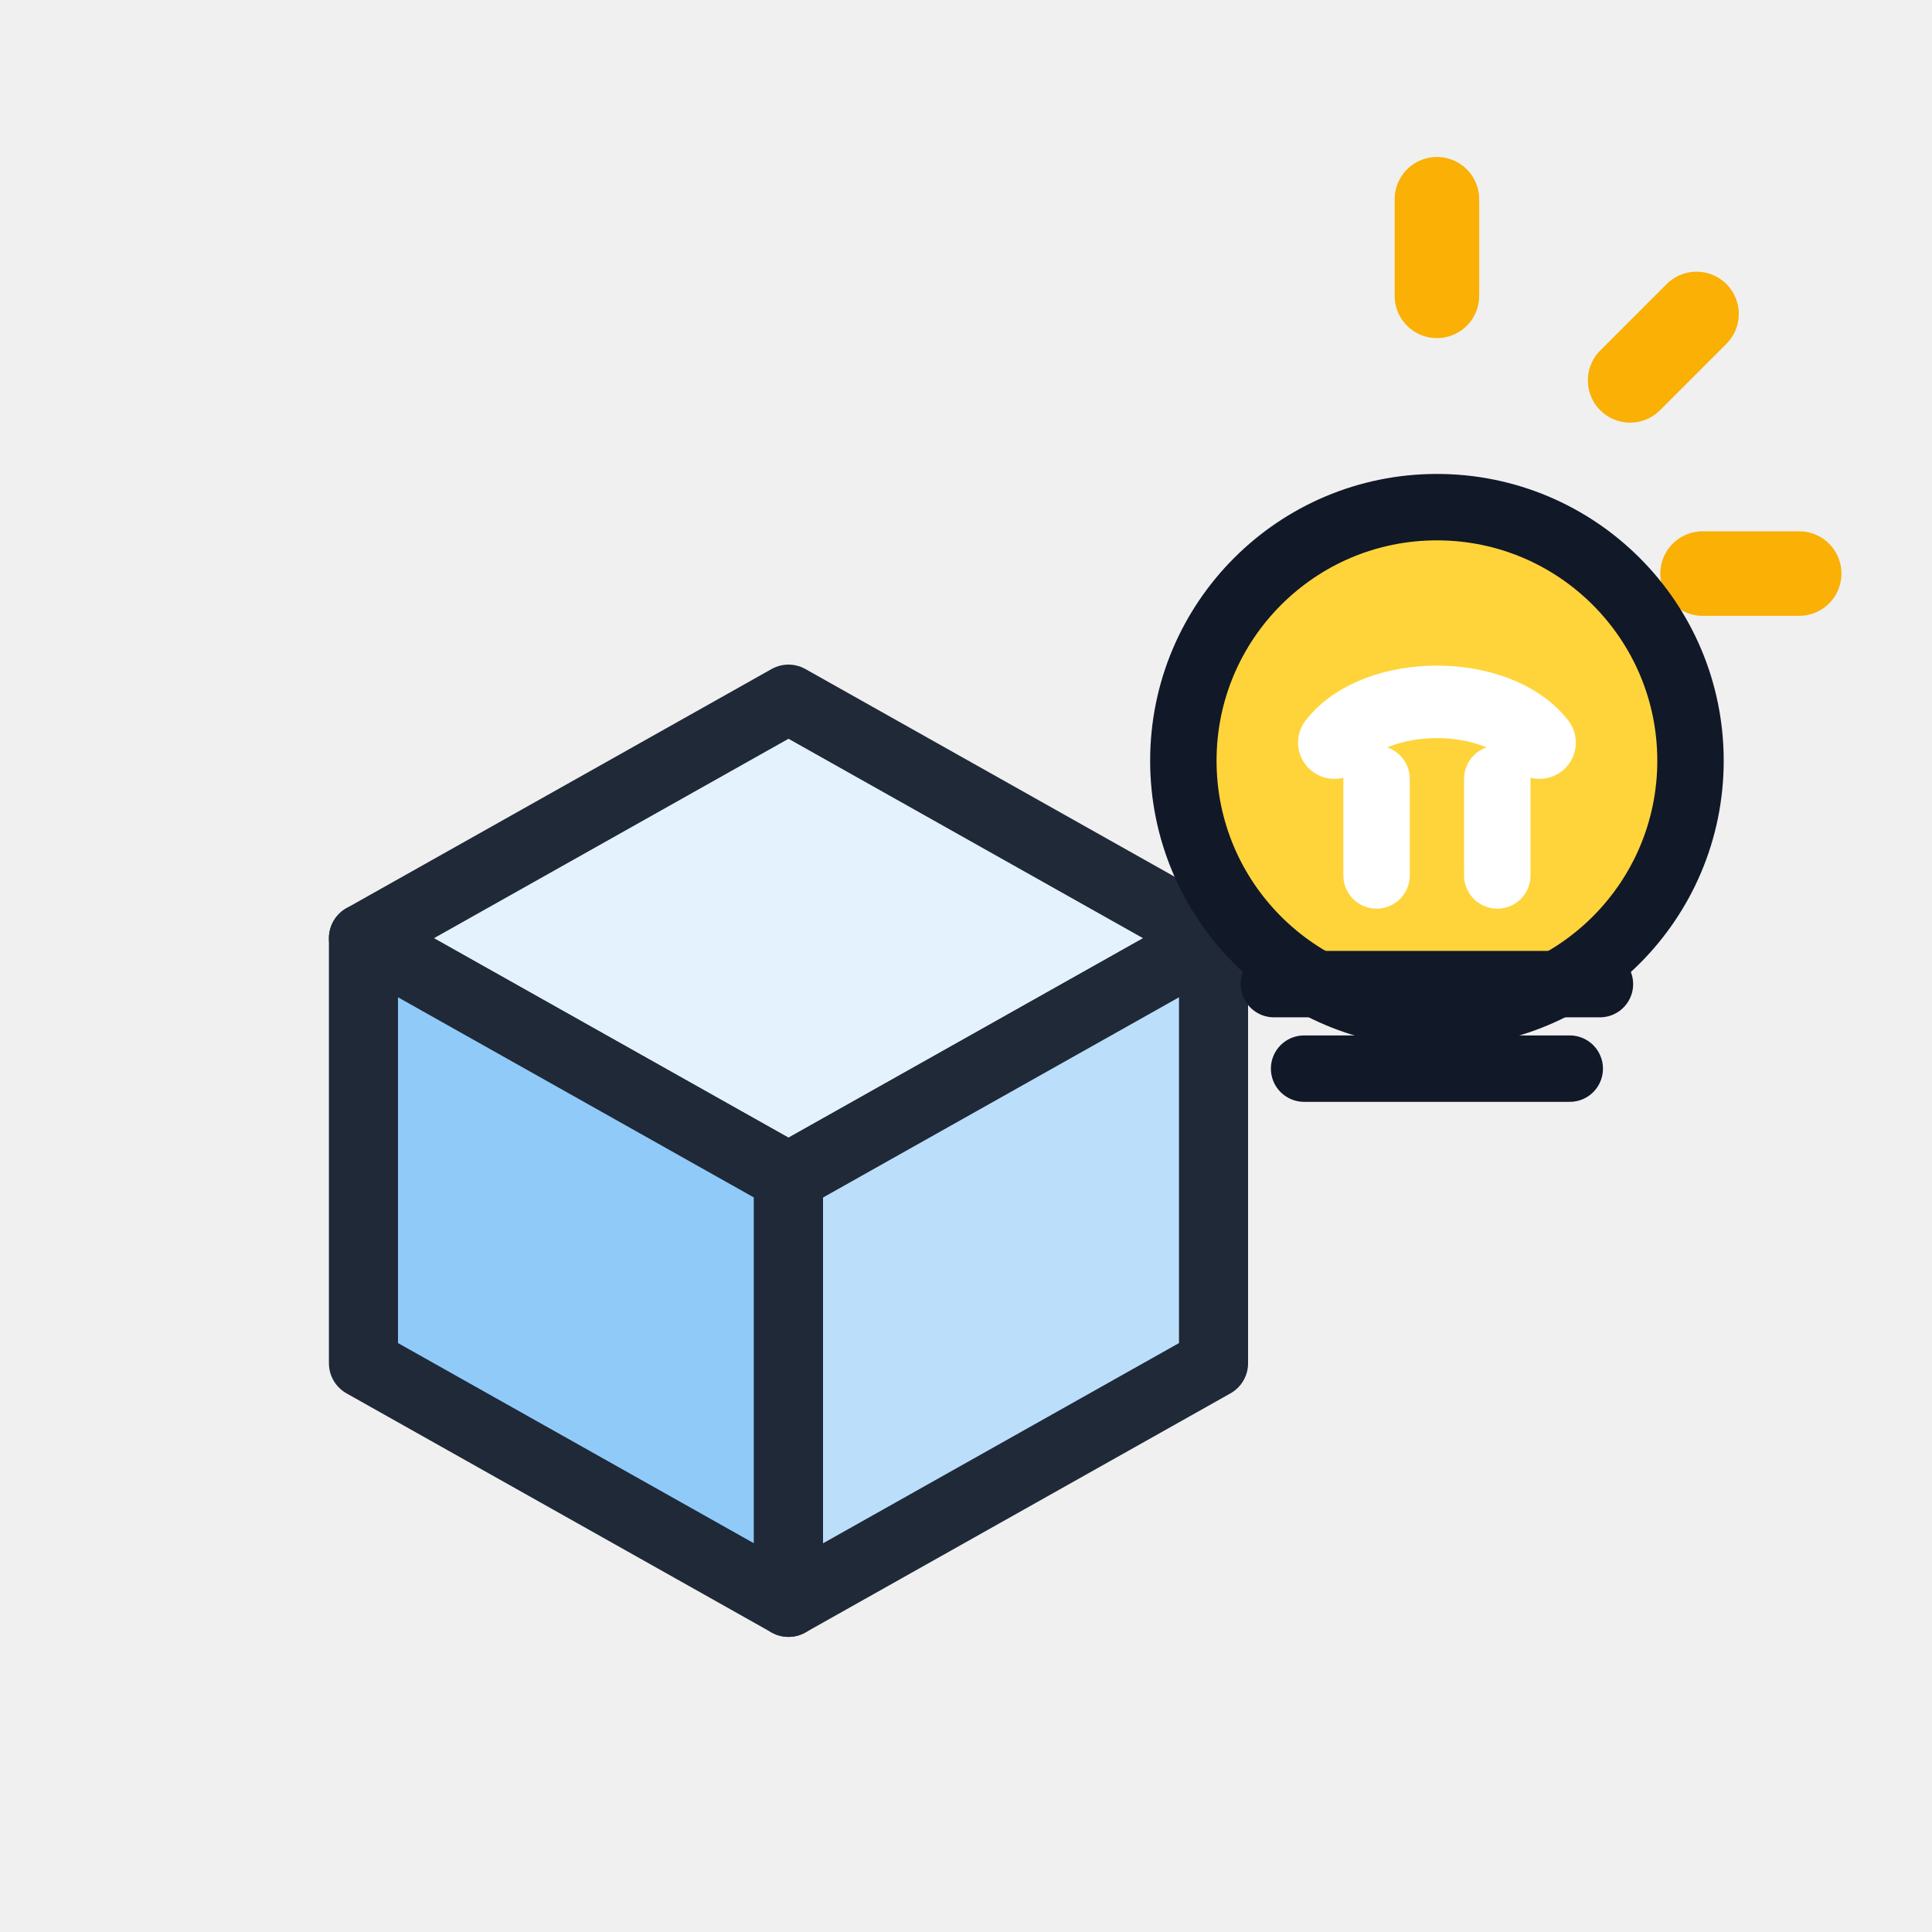
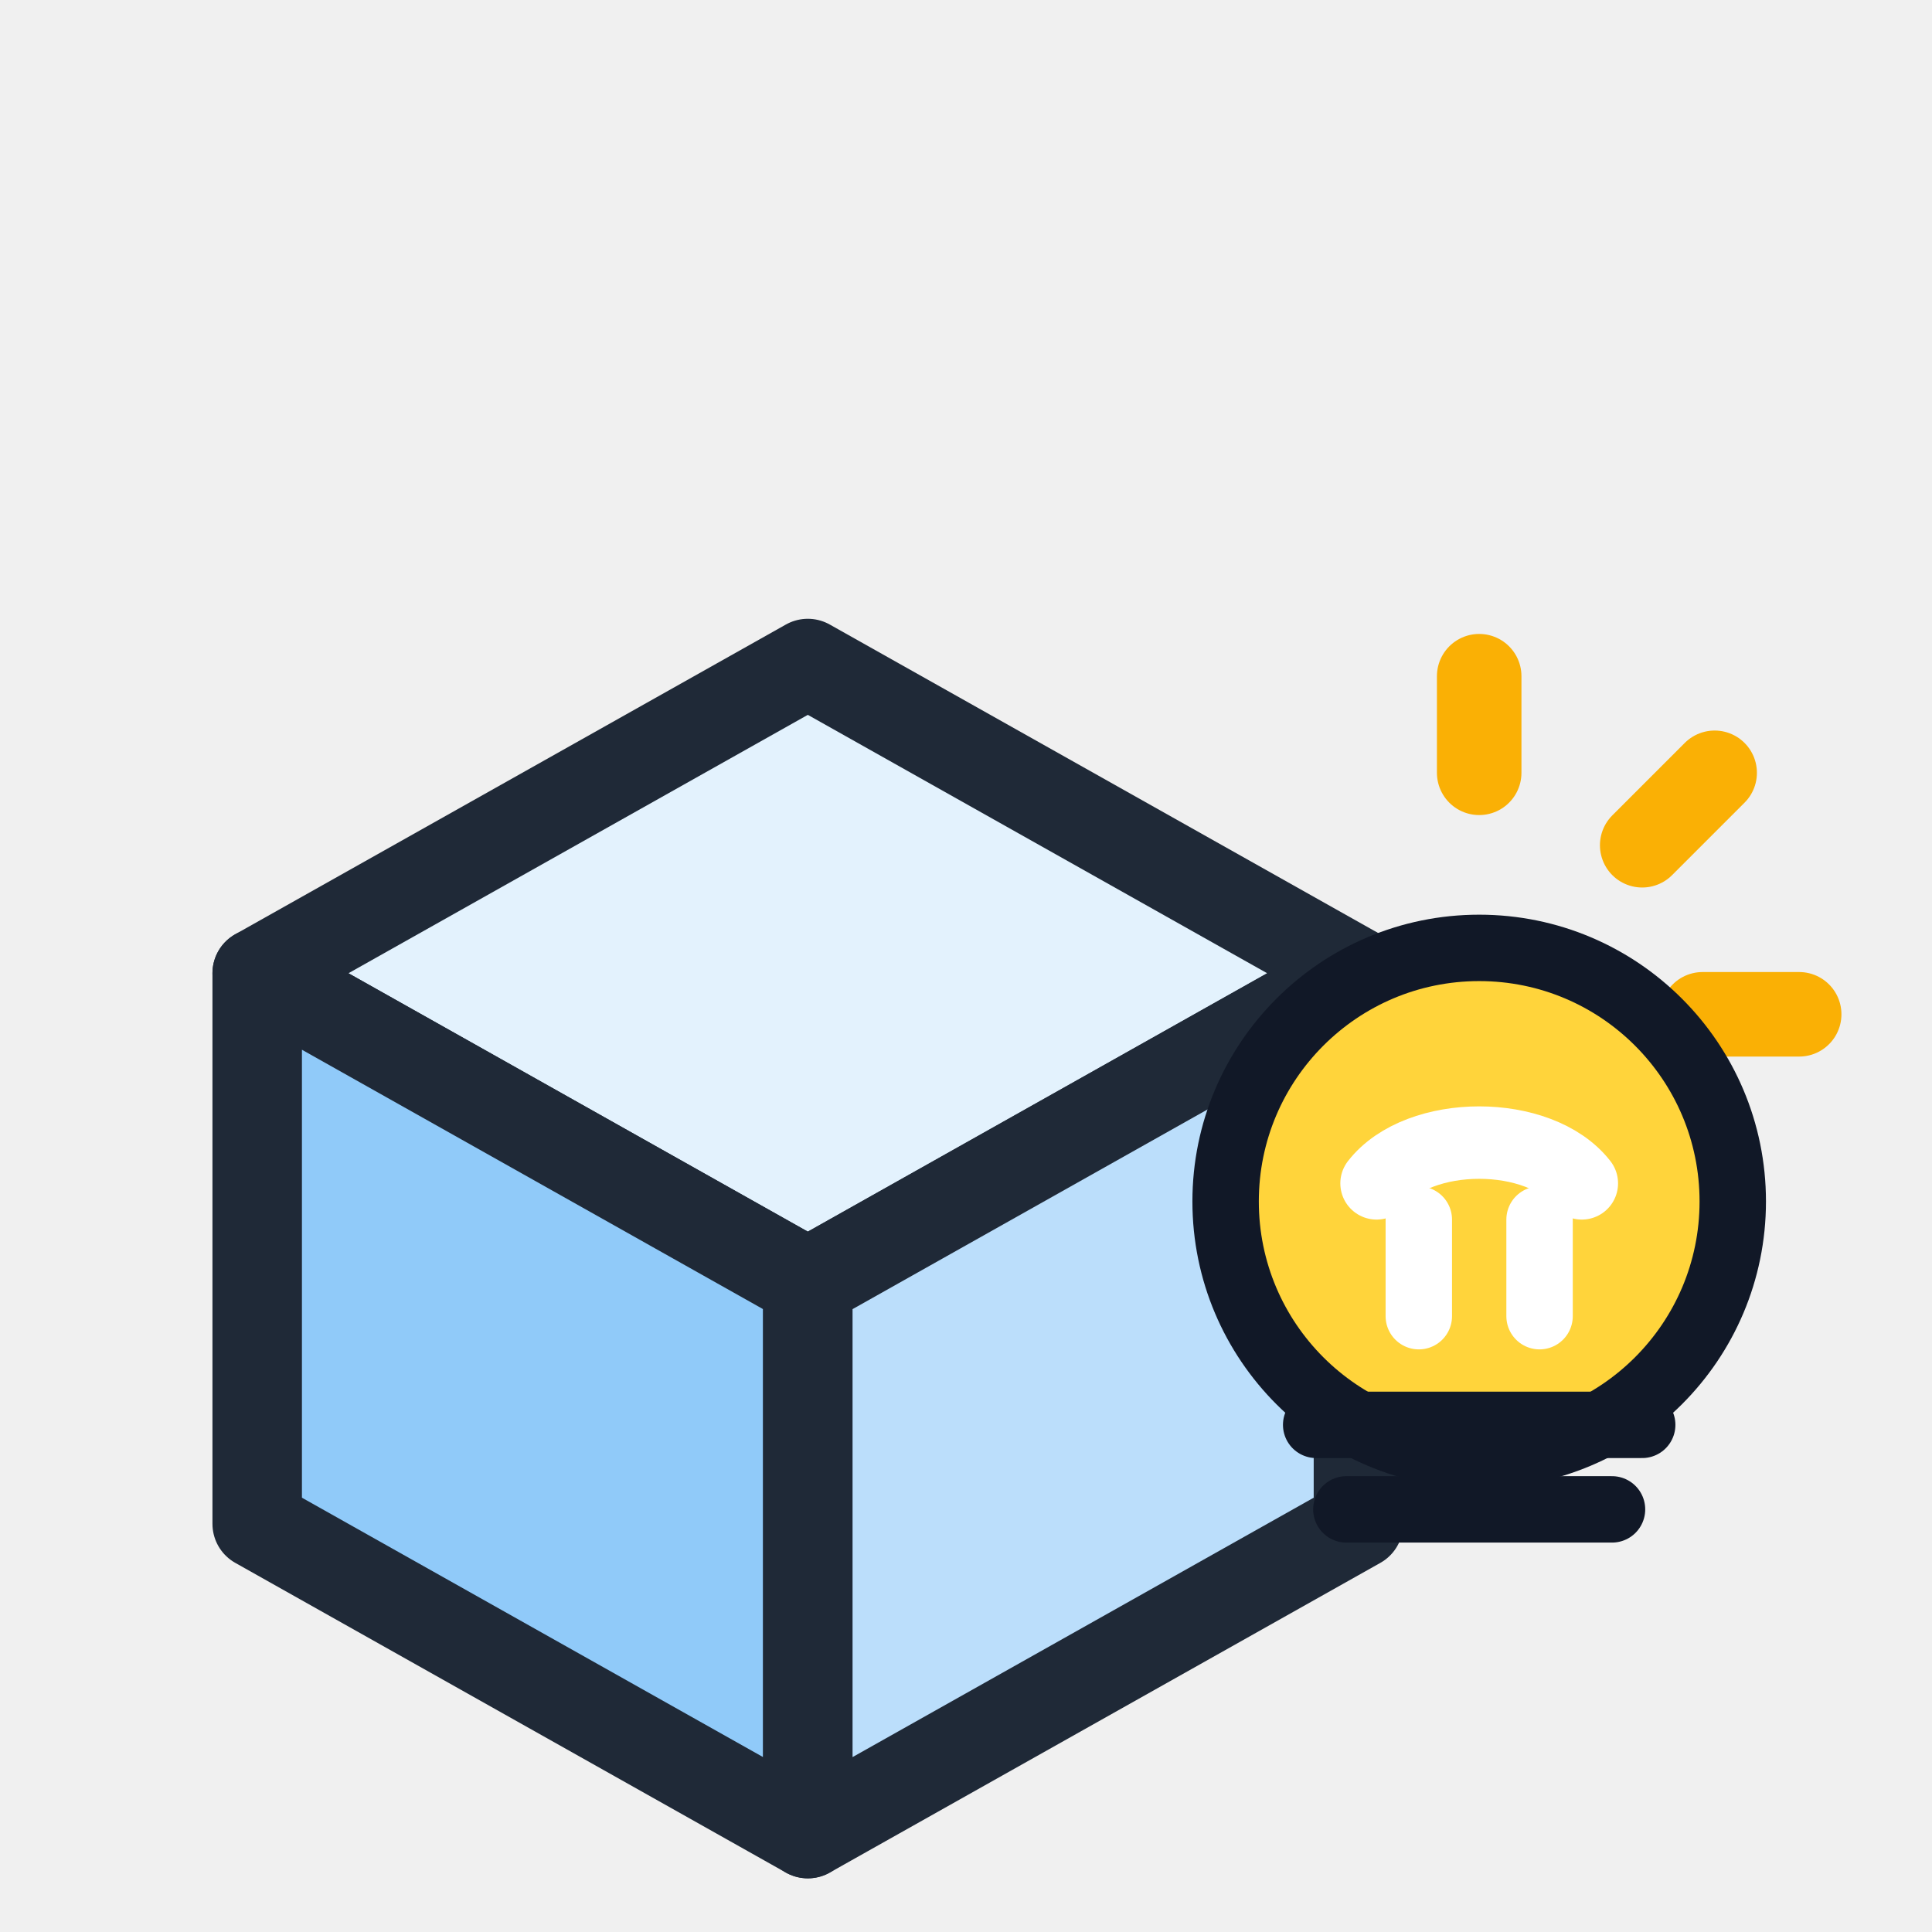
<svg xmlns="http://www.w3.org/2000/svg" width="32" height="32" viewBox="0 0 32 32" fill="none">
-   <g transform="translate(2.5 8.5) scale(0.88)">
+   <g transform="translate(-0.3 7.0) scale(1.14)">
    <path d="M12 3.5 L20 8 L12 12.5 L4 8 Z" fill="#E3F2FD" stroke="#1F2937" stroke-width="1.3" stroke-linejoin="round" />
    <path d="M4 8 L4 16 L12 20.5 L12 12.5 Z" fill="#90CAF9" stroke="#1F2937" stroke-width="1.3" stroke-linejoin="round" />
    <path d="M12 12.5 L12 20.5 L20 16 L20 8 Z" fill="#BBDEFB" stroke="#1F2937" stroke-width="1.3" stroke-linejoin="round" />
  </g>
-   <path d="M23.8 4.9V3.3" stroke="#FAB005" stroke-width="1.4" stroke-linecap="round" />
-   <path d="M27 6.3L28.1 5.2" stroke="#FAB005" stroke-width="1.4" stroke-linecap="round" />
-   <path d="M28.2 9.5H29.8" stroke="#FAB005" stroke-width="1.4" stroke-linecap="round" />
-   <circle cx="23.8" cy="12.6" r="4.2" fill="#FFD43B" stroke="#111827" stroke-width="1.1" />
-   <path d="M22.1 12.3C22.8 11.4 24.8 11.4 25.5 12.3" stroke="#FFFFFF" stroke-width="1.2" stroke-linecap="round" />
-   <path d="M22.8 12.9V14.5M24.8 12.9V14.5" stroke="#FFFFFF" stroke-width="1.1" stroke-linecap="round" />
-   <path d="M21.1 16.3H26.5" stroke="#111827" stroke-width="1.1" stroke-linecap="round" />
-   <path d="M21.6 17.7H26" stroke="#111827" stroke-width="1.1" stroke-linecap="round" />
+   <path d="M24.5 12.8V11.2" stroke="#FAB005" stroke-width="1.4" stroke-linecap="round" />
+   <path d="M27.2 14L28.4 12.8" stroke="#FAB005" stroke-width="1.4" stroke-linecap="round" />
+   <path d="M28.2 16.8H29.8" stroke="#FAB005" stroke-width="1.4" stroke-linecap="round" />
+   <circle cx="24.5" cy="19.9" r="4.2" fill="#FFD43B" stroke="#111827" stroke-width="1.1" />
+   <path d="M22.8 19.6C23.5 18.7 25.5 18.7 26.2 19.6" stroke="#FFFFFF" stroke-width="1.2" stroke-linecap="round" />
+   <path d="M23.5 20.2V21.8M25.5 20.2V21.8" stroke="#FFFFFF" stroke-width="1.1" stroke-linecap="round" />
+   <path d="M21.8 23.6H27.2" stroke="#111827" stroke-width="1.1" stroke-linecap="round" />
+   <path d="M22.3 25H26.7" stroke="#111827" stroke-width="1.1" stroke-linecap="round" />
</svg>
